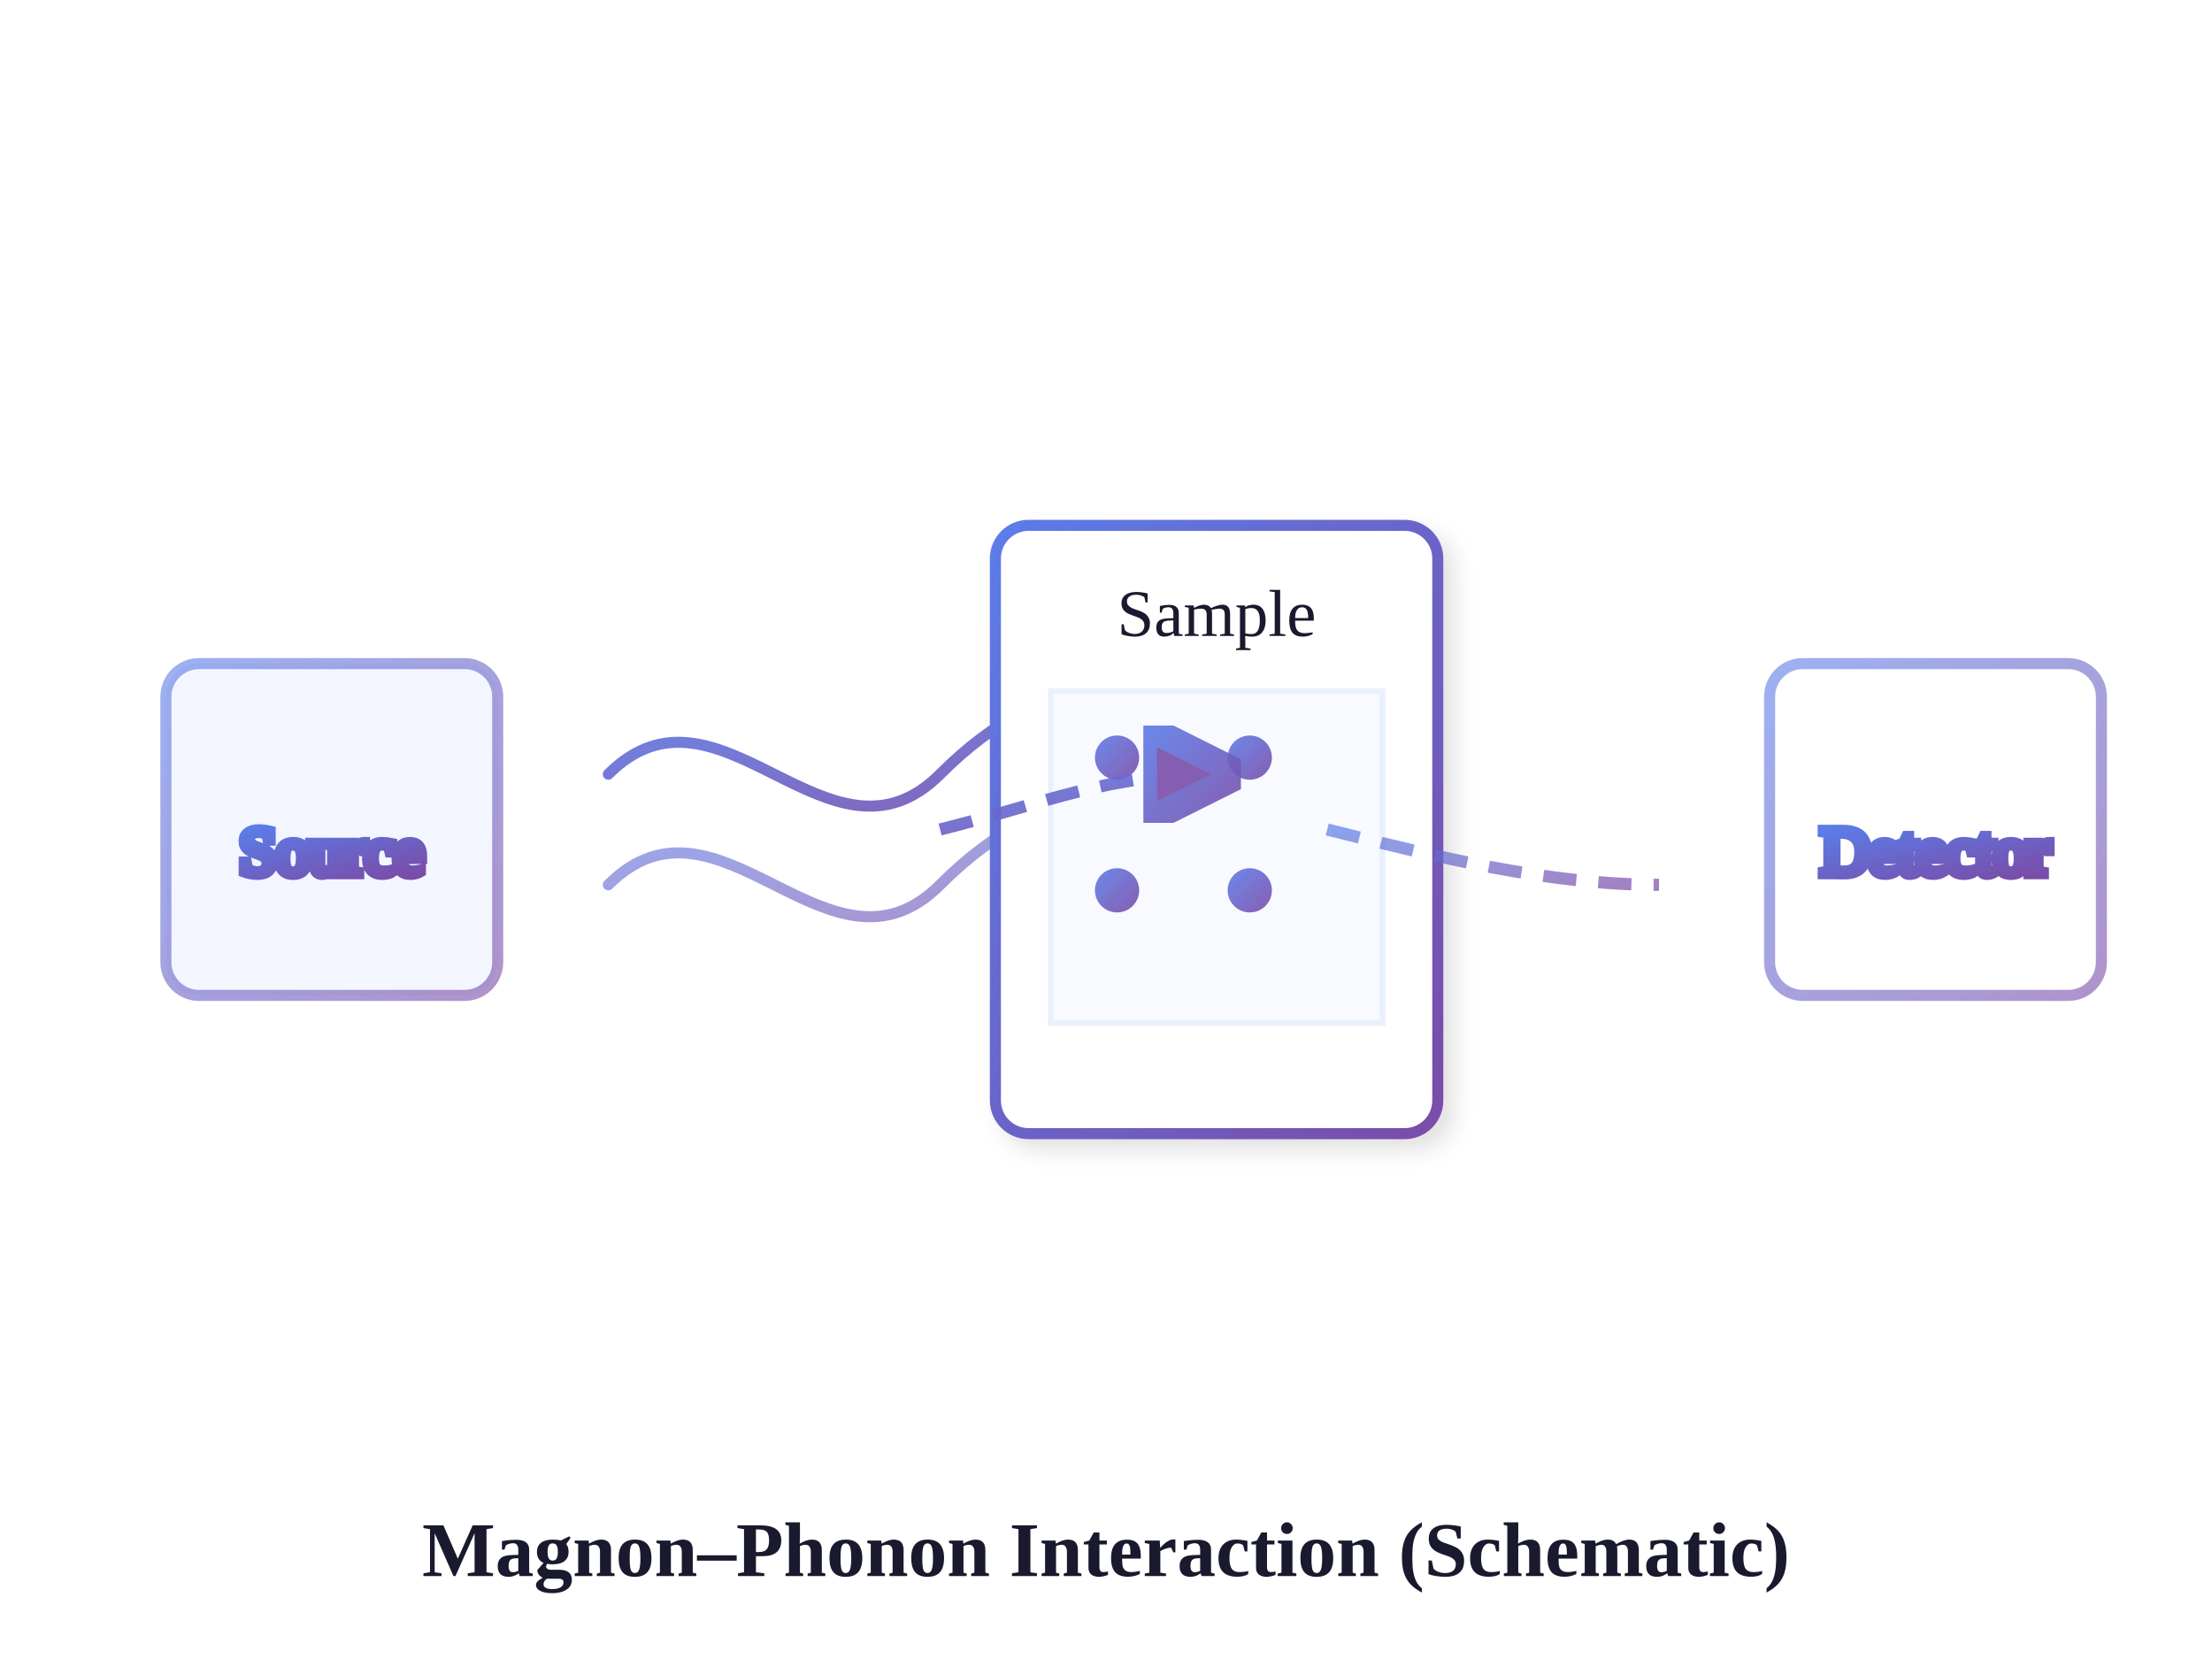
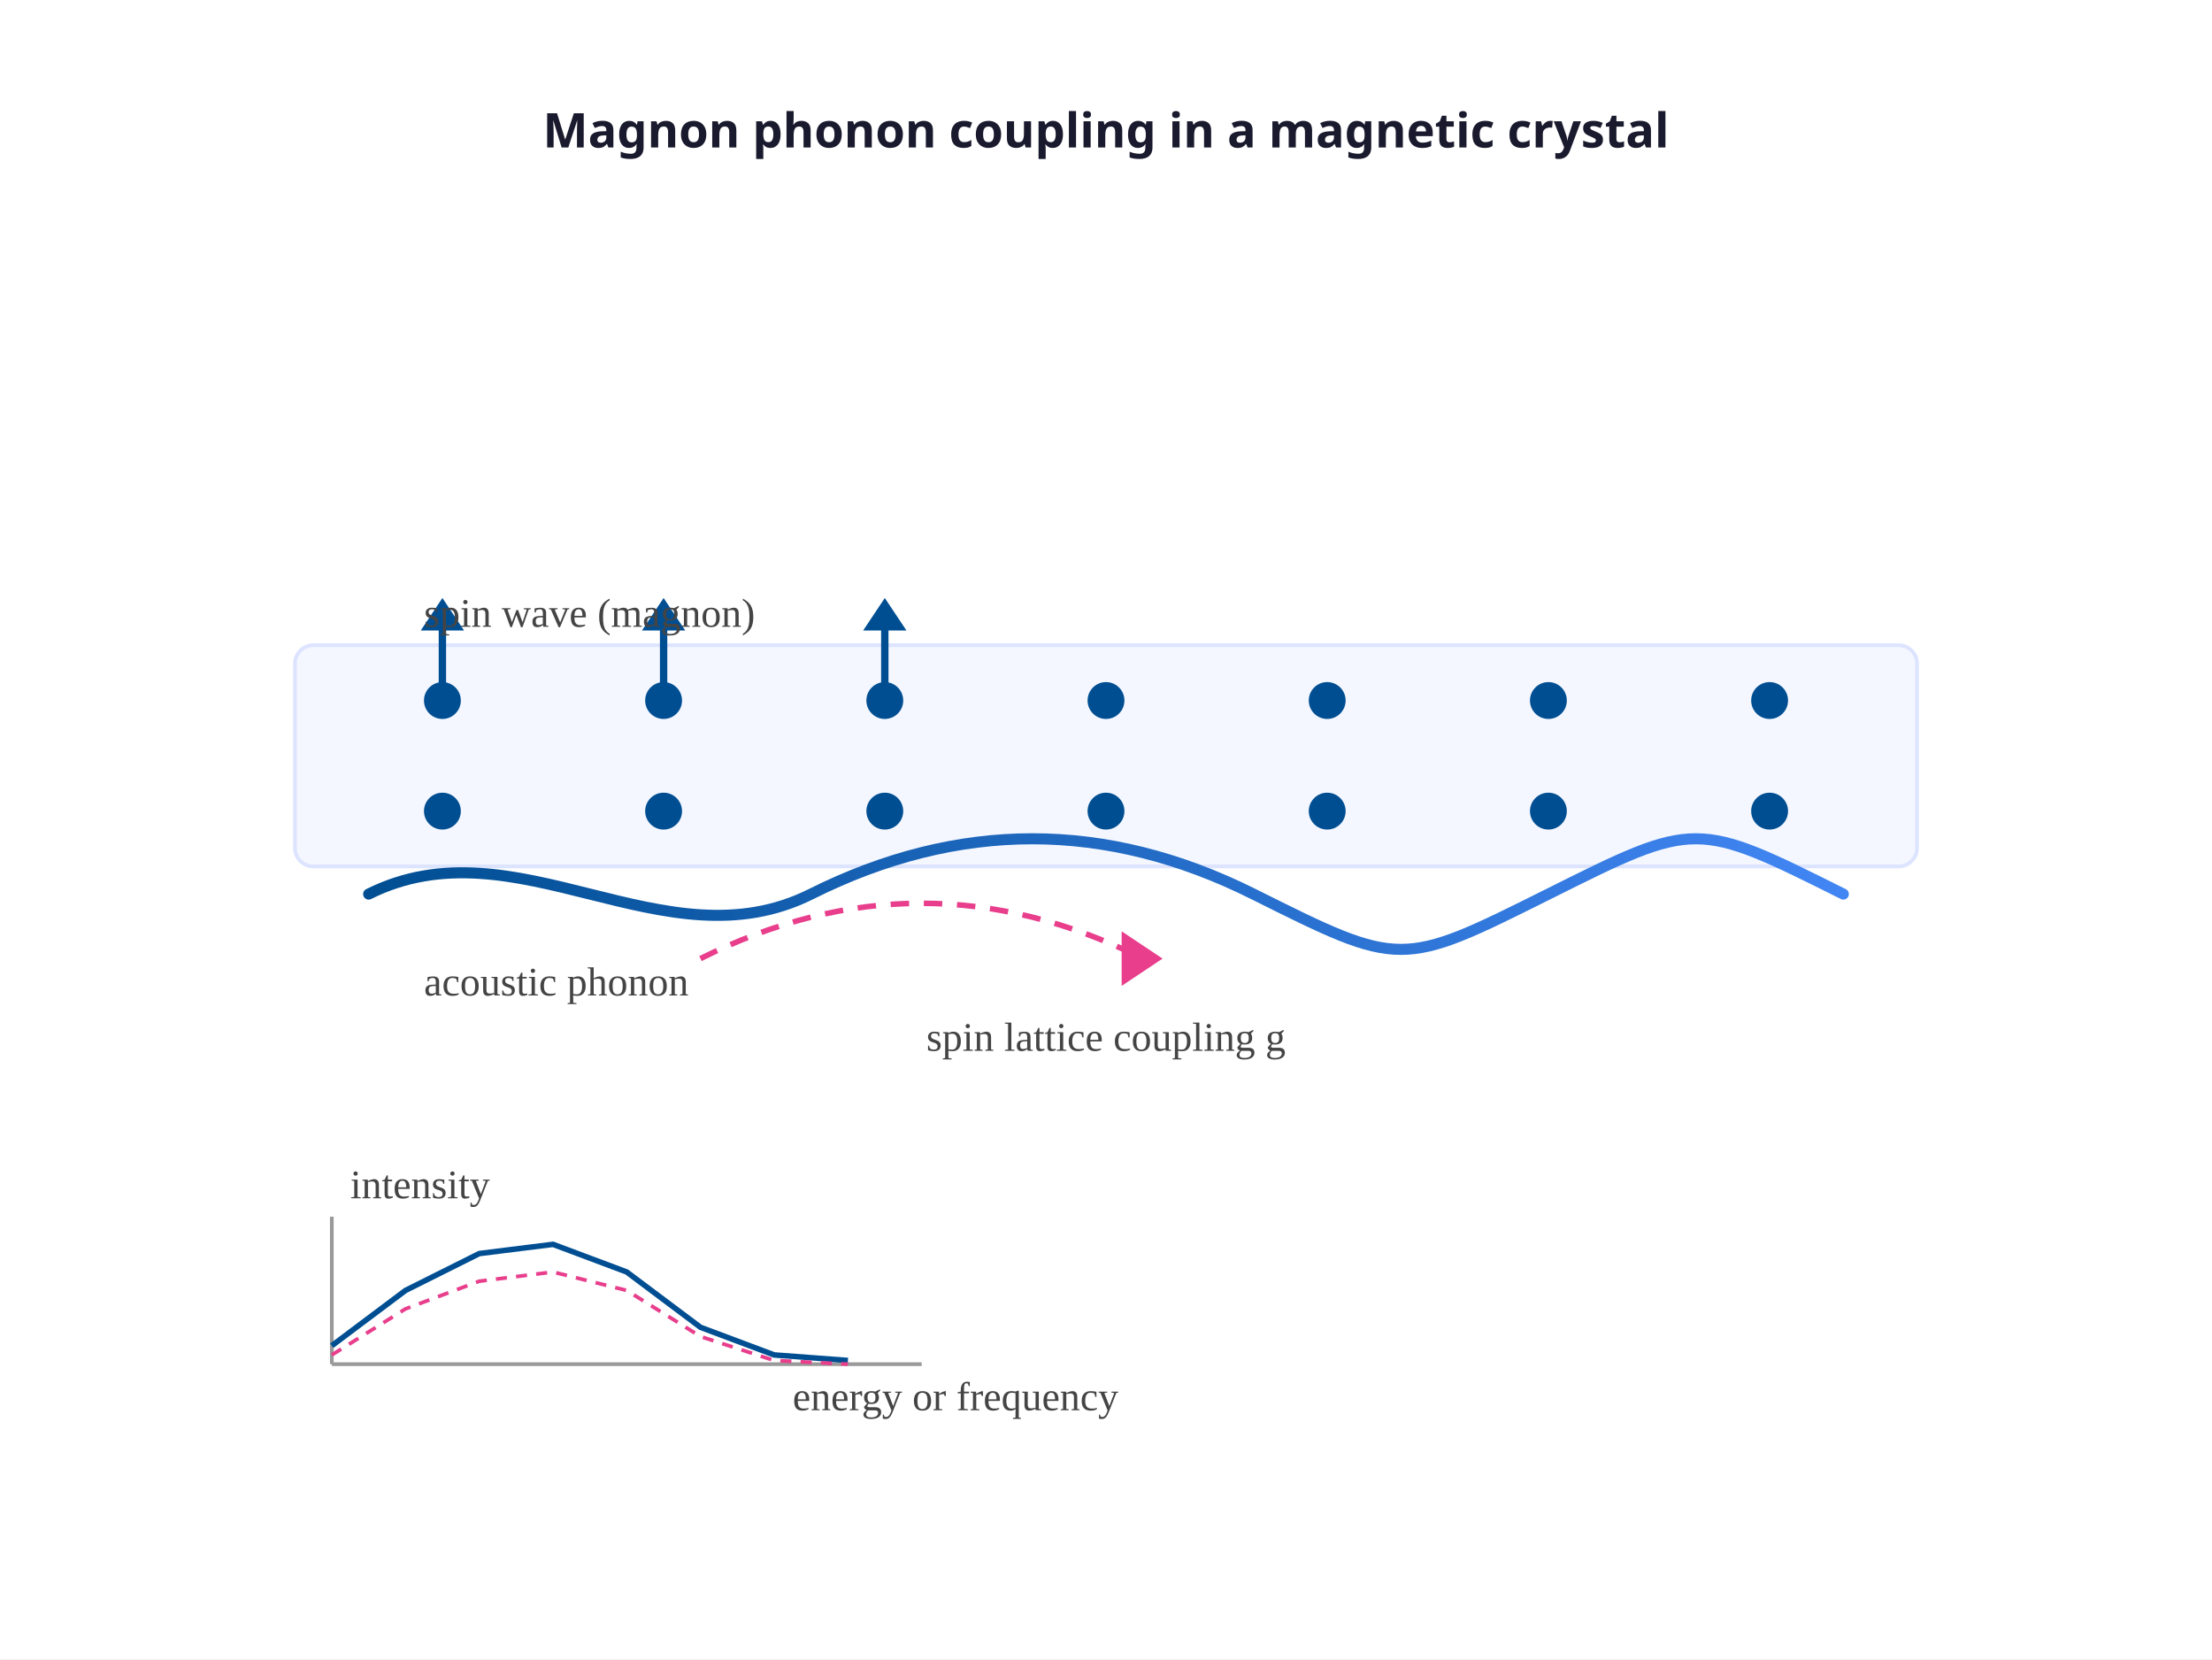
- <svg xmlns="http://www.w3.org/2000/svg" viewBox="0 0 400 300" role="img" aria-label="Schematic: Magnon-Phonon Interaction">
+ <svg xmlns="http://www.w3.org/2000/svg" viewBox="0 0 1200 900" role="img" aria-label="Magnon phonon coupling schematic">
  <defs>
-     <linearGradient id="gA" x1="0" y1="0" x2="1" y2="1">
-       <stop offset="0" stop-color="#5b7ce8" />
-       <stop offset="1" stop-color="#7a4ca8" />
+     <linearGradient id="mp-grad" x1="0" y1="0" x2="1" y2="0">
+       <stop offset="0" stop-color="#004e92" />
+       <stop offset="1" stop-color="#4286f4" />
    </linearGradient>
-     <filter id="s" x="-20%" y="-20%" width="140%" height="140%">
-       <feDropShadow dx="2" dy="2" stdDeviation="2" flood-opacity="0.12" />
-     </filter>
+     <style>
+       .label{font-family:'Segoe UI',sans-serif;font-size:26px;fill:#1a1a2e;}
+       .small{font-size:22px;fill:#444;}
+     </style>
  </defs>
-   <rect width="400" height="300" fill="#ffffff" />
-   <g transform="translate(30,120)" fill="none" stroke="url(#gA)" stroke-width="2">
-     <rect x="0" y="0" width="60" height="60" rx="6" fill="#f3f6ff" stroke-opacity="0.6" />
-     <text x="30" y="38" font-size="12" text-anchor="middle" fill="#1a1a2e">Source</text>
-   </g>
-   <g stroke="url(#gA)" stroke-width="2" fill="none" opacity="0.9">
-     <path d="M110 140 C 130 120,150 160,170 140 S 210 120,230 140" stroke-linecap="round" />
-     <path d="M110 160 C 130 140,150 180,170 160 S 210 140,230 160" stroke-linecap="round" opacity="0.7" />
-   </g>
-   <g transform="translate(220,95)">
-     <rect x="-40" y="0" width="80" height="110" rx="6" fill="#fff" stroke="url(#gA)" stroke-width="2" filter="url(#s)" />
-     <text x="0" y="20" font-size="12" text-anchor="middle" fill="#1a1a2e">Sample</text>
-     <g transform="translate(-30,30)" opacity="0.9">
-       <rect x="0" y="0" width="60" height="60" fill="#f7f9ff" stroke="#e6eefc" />
-       <g fill="url(#gA)">
-         <circle cx="12" cy="12" r="4" />
-         <circle cx="36" cy="12" r="4" />
-         <circle cx="12" cy="36" r="4" />
-         <circle cx="36" cy="36" r="4" />
+   <rect width="1200" height="900" fill="#ffffff" />
+   <text x="600" y="80" text-anchor="middle" class="label" font-weight="600">Magnon phonon coupling in a magnetic crystal</text>
+   <g transform="translate(160,200)">
+     <rect x="0" y="150" width="880" height="120" fill="#f4f7ff" stroke="#dde4ff" stroke-width="2" rx="10" />
+     <g fill="#004e92">
+       <g>
+         <circle cx="80" cy="180" r="10" />
+         <circle cx="200" cy="180" r="10" />
+         <circle cx="320" cy="180" r="10" />
+         <circle cx="440" cy="180" r="10" />
+         <circle cx="560" cy="180" r="10" />
+         <circle cx="680" cy="180" r="10" />
+         <circle cx="800" cy="180" r="10" />
+       </g>
+       <g>
+         <circle cx="80" cy="240" r="10" />
+         <circle cx="200" cy="240" r="10" />
+         <circle cx="320" cy="240" r="10" />
+         <circle cx="440" cy="240" r="10" />
+         <circle cx="560" cy="240" r="10" />
+         <circle cx="680" cy="240" r="10" />
+         <circle cx="800" cy="240" r="10" />
      </g>
    </g>
+     <g stroke="#004e92" stroke-width="4">
+       <g>
+         <line x1="80" y1="180" x2="80" y2="130" />
+         <polygon points="72,140 80,128 88,140" fill="#004e92" />
+         <line x1="200" y1="180" x2="200" y2="130" />
+         <polygon points="192,140 200,128 208,140" fill="#004e92" />
+         <line x1="320" y1="180" x2="320" y2="130" />
+         <polygon points="312,140 320,128 328,140" fill="#004e92" />
+       </g>
+     </g>
+     <path d="M40 285 C 120 245 200 325 280 285 S 440 245 520 285  600 325 680 285  760 245 840 285" fill="none" stroke="url(#mp-grad)" stroke-width="6" stroke-linecap="round" />
+     <text x="70" y="340" class="small">acoustic phonon</text>
+     <text x="70" y="140" class="small">spin wave (magnon)</text>
  </g>
-   <g transform="translate(320,120)" fill="none" stroke="url(#gA)" stroke-width="2">
-     <rect x="0" y="0" width="60" height="60" rx="6" fill="#fff" stroke-opacity="0.6" />
-     <text x="30" y="38" font-size="12" text-anchor="middle" fill="#1a1a2e">Detector</text>
+   <g stroke="#e83e8c" stroke-width="3" fill="none">
+     <path d="M 380 520 C 460 480 540 480 620 520" stroke-dasharray="10 8" />
+     <polygon points="610,508 628,520 610,532" fill="#e83e8c" />
  </g>
-   <g stroke="url(#gA)" stroke-width="2.2" fill="none" marker-end="url(#m1)">
-     <defs>
-       <marker id="m1" markerWidth="8" markerHeight="8" refX="6" refY="4" orient="auto">
-         <path d="M0 0 L8 4 L0 8 z" fill="#7a4ca8" />
-       </marker>
-     </defs>
-     <path d="M170 150 C 190 145,200 140,220 140" stroke-dasharray="6,4" opacity="0.9" />
-     <path d="M240 150 C 260 155,280 160,300 160" stroke-dasharray="6,4" opacity="0.7" />
+   <text x="600" y="570" text-anchor="middle" class="small" fill="#e83e8c">spin lattice coupling g</text>
+   <g transform="translate(180,620)">
+     <line x1="0" y1="120" x2="320" y2="120" stroke="#999" stroke-width="2" />
+     <line x1="0" y1="40" x2="0" y2="120" stroke="#999" stroke-width="2" />
+     <polyline points="0,110 40,80 80,60 120,55 160,70 200,100 240,115 280,118" fill="none" stroke="#004e92" stroke-width="3" />
+     <polyline points="0,115 40,90 80,75 120,70 160,80 200,105 240,118 280,120" fill="none" stroke="#e83e8c" stroke-width="2" stroke-dasharray="6 5" />
+     <text x="10" y="30" class="small">intensity</text>
+     <text x="250" y="145" class="small">energy or frequency</text>
  </g>
-   <text x="200" y="285" font-size="14" text-anchor="middle" fill="#1a1a2e" font-weight="600">Magnon–Phonon Interaction (Schematic)</text>
</svg>
